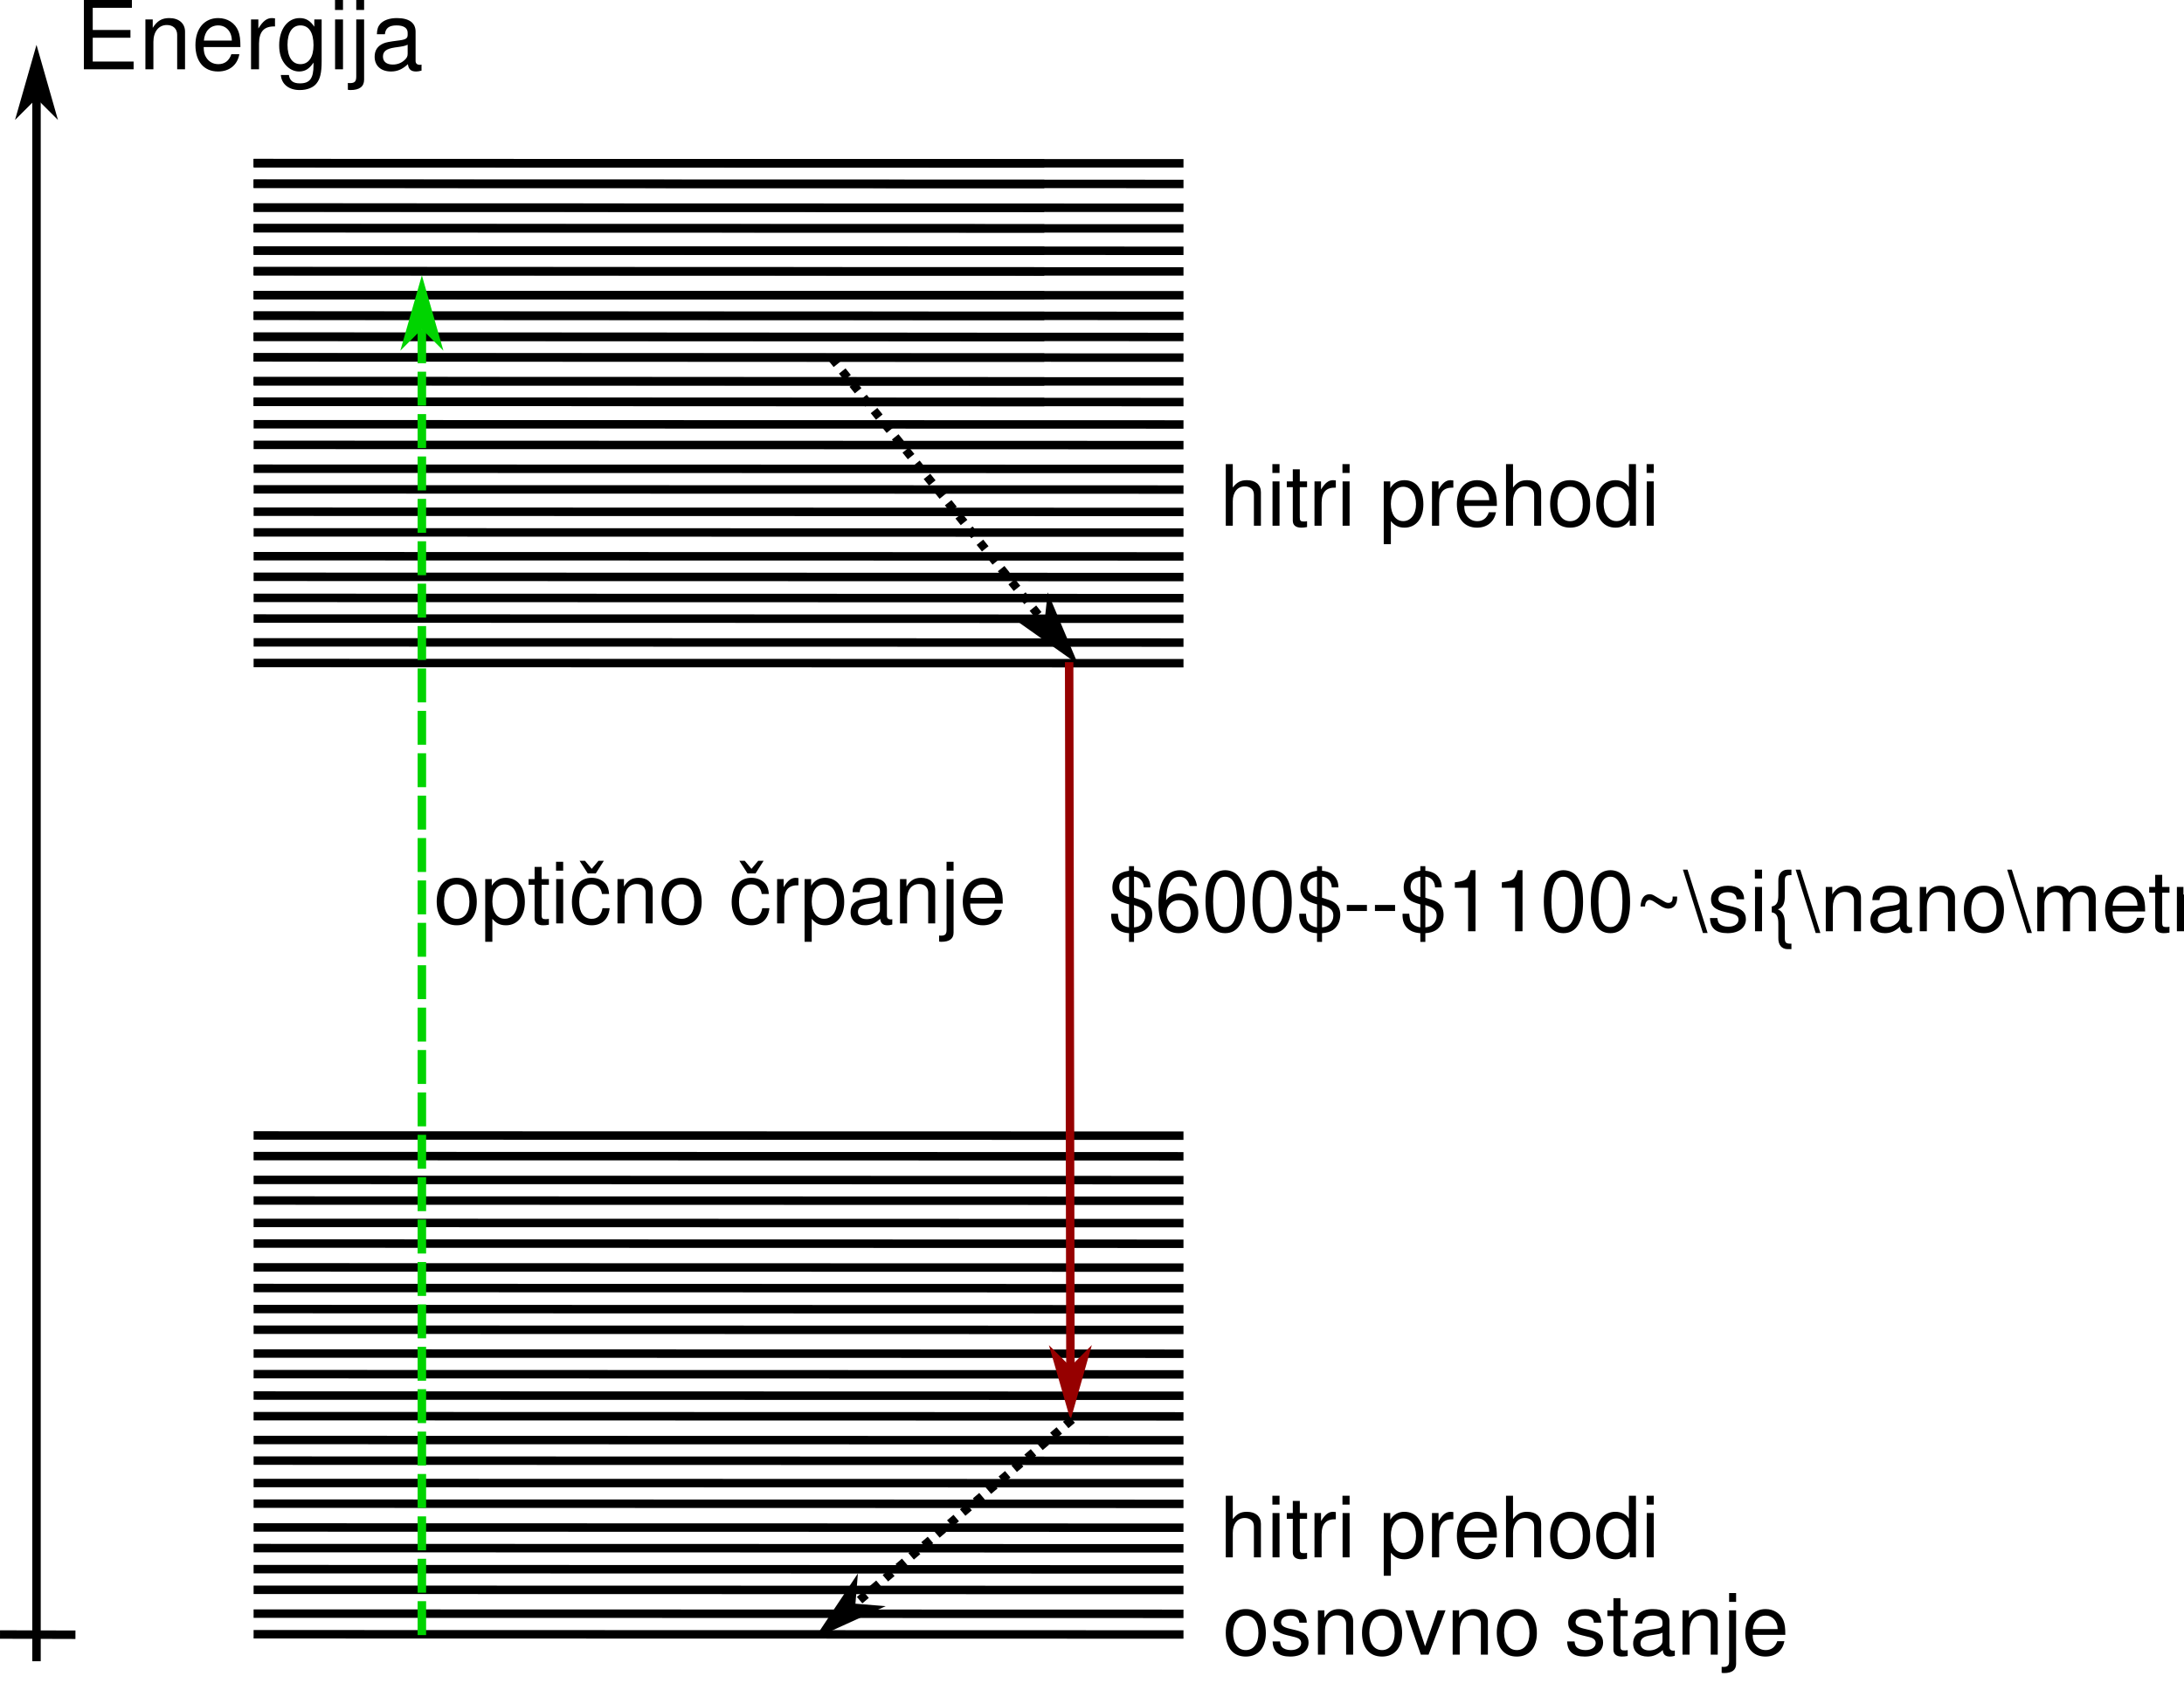
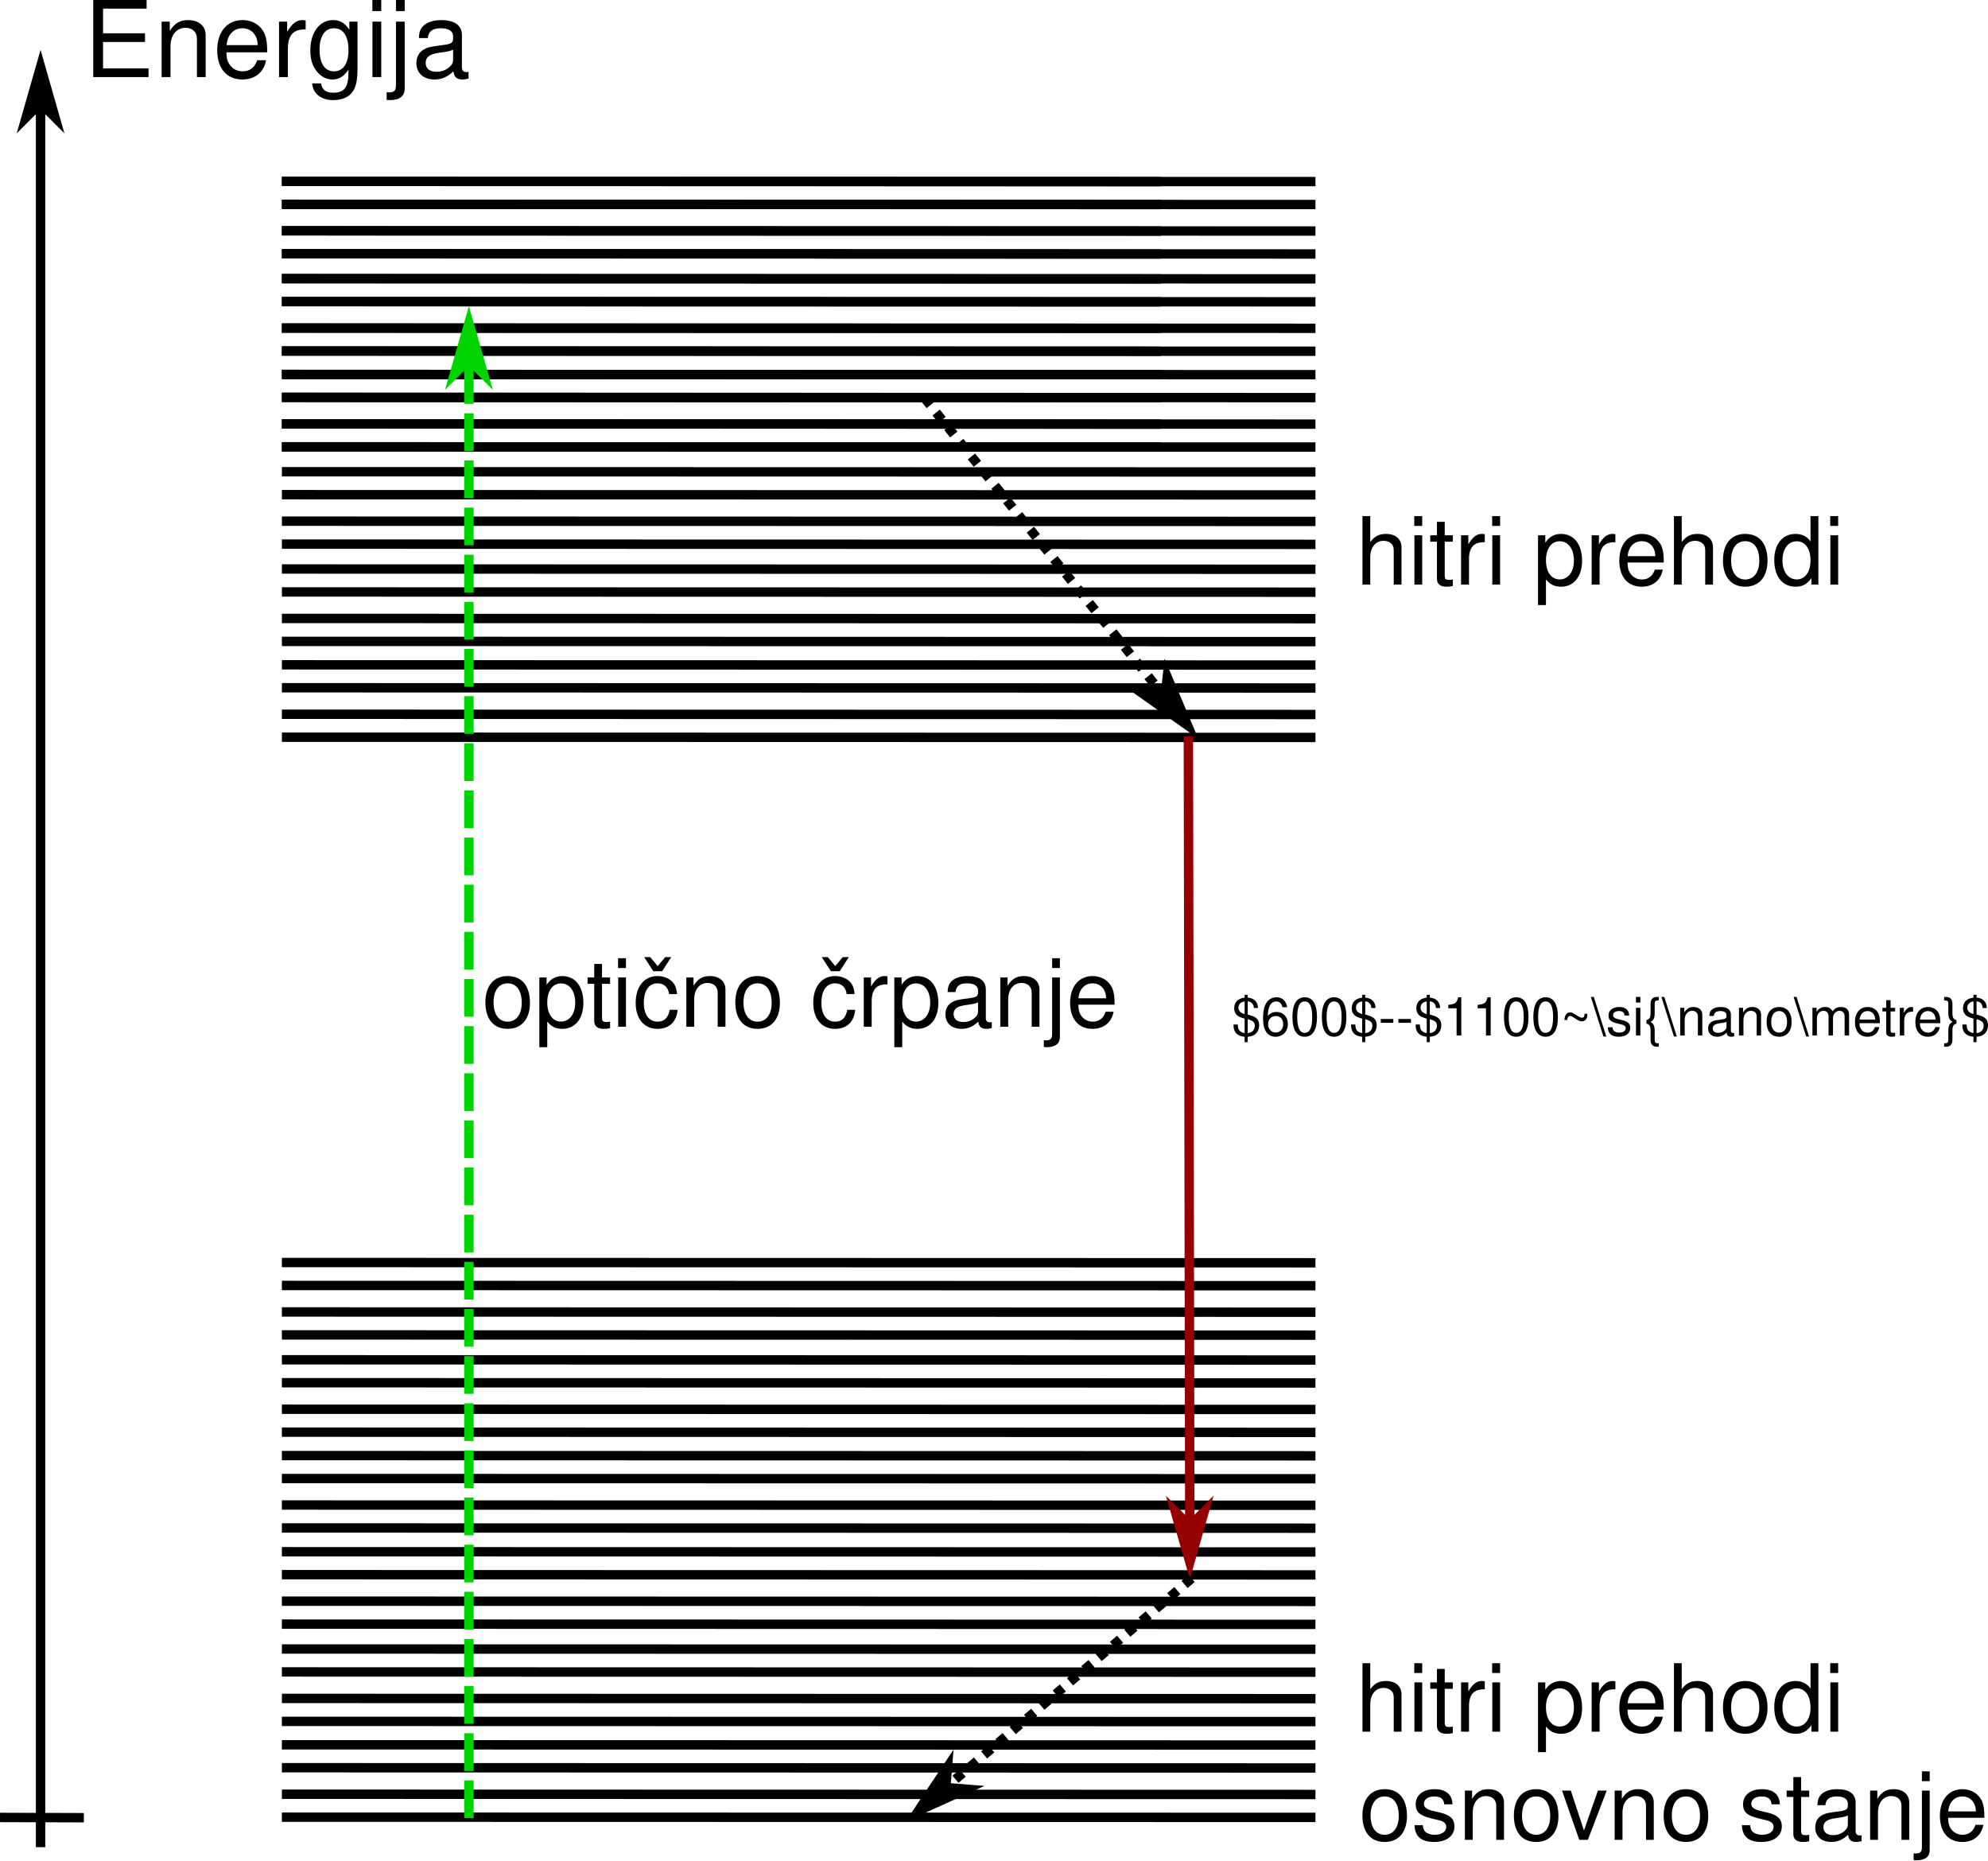
- <svg xmlns="http://www.w3.org/2000/svg" width="145.827mm" height="112.351mm" viewBox="0 0 516.711 398.095" id="svg3464" version="1.1">
+ <svg xmlns="http://www.w3.org/2000/svg" width="119.424mm" height="111.74mm" viewBox="0 0 423.156 395.929" id="svg3464" version="1.1">
  <defs id="defs3466">
    <marker orient="auto" refY="0" refX="0" id="Arrow1Mend-0-2-6" style="overflow:visible">
-       <path id="path4180-2-2-1" d="M 0,0 5,-5 -12.5,0 5,5 0,0 Z" style="fill:#550000;fill-opacity:1;fill-rule:evenodd;stroke:#550000;stroke-width:1pt;stroke-opacity:1" transform="matrix(-0.4,0,0,-0.4,-4,0)" />
+       <path id="path4180-2-2-1" d="M 0,0 5,-5 -12.5,0 5,5 Z" style="fill:#550000;fill-opacity:1;fill-rule:evenodd;stroke:#550000;stroke-width:1pt;stroke-opacity:1" transform="matrix(-0.4,0,0,-0.4,-4,0)" />
    </marker>
    <marker orient="auto" refY="0" refX="0" id="Arrow1Mend-0-2-6-9" style="overflow:visible">
-       <path id="path4180-2-2-1-3" d="M 0,0 5,-5 -12.5,0 5,5 0,0 Z" style="fill:#23f600;fill-opacity:1;fill-rule:evenodd;stroke:#23f600;stroke-width:1pt;stroke-opacity:1" transform="matrix(-0.4,0,0,-0.4,-4,0)" />
+       <path id="path4180-2-2-1-3" d="M 0,0 5,-5 -12.5,0 5,5 Z" style="fill:#23f600;fill-opacity:1;fill-rule:evenodd;stroke:#23f600;stroke-width:1pt;stroke-opacity:1" transform="matrix(-0.4,0,0,-0.4,-4,0)" />
    </marker>
    <marker orient="auto" refY="0" refX="0" id="Arrow1Mend-0-2-6-9-9" style="overflow:visible">
-       <path id="path4180-2-2-1-3-4" d="M 0,0 5,-5 -12.5,0 5,5 0,0 Z" style="fill:#960000;fill-opacity:1;fill-rule:evenodd;stroke:#960000;stroke-width:1pt;stroke-opacity:1" transform="matrix(-0.4,0,0,-0.4,-4,0)" />
+       <path id="path4180-2-2-1-3-4" d="M 0,0 5,-5 -12.5,0 5,5 Z" style="fill:#960000;fill-opacity:1;fill-rule:evenodd;stroke:#960000;stroke-width:1pt;stroke-opacity:1" transform="matrix(-0.4,0,0,-0.4,-4,0)" />
    </marker>
    <marker orient="auto" refY="0" refX="0" id="Arrow1Mend-0-2-6-9-9-0" style="overflow:visible">
-       <path id="path4180-2-2-1-3-4-3" d="M 0,0 5,-5 -12.5,0 5,5 0,0 Z" style="fill:#000000;fill-opacity:1;fill-rule:evenodd;stroke:#000000;stroke-width:1pt;stroke-opacity:1" transform="matrix(-0.4,0,0,-0.4,-4,0)" />
+       <path id="path4180-2-2-1-3-4-3" d="M 0,0 5,-5 -12.5,0 5,5 Z" style="fill:#000000;fill-opacity:1;fill-rule:evenodd;stroke:#000000;stroke-width:1pt;stroke-opacity:1" transform="matrix(-0.4,0,0,-0.4,-4,0)" />
    </marker>
    <marker orient="auto" refY="0" refX="0" id="Arrow1Mend-0-2-8" style="overflow:visible">
-       <path id="path4180-2-2-4" d="M 0,0 5,-5 -12.5,0 5,5 0,0 Z" style="fill:#000000;fill-opacity:1;fill-rule:evenodd;stroke:#000000;stroke-width:1pt;stroke-opacity:1" transform="matrix(-0.4,0,0,-0.4,-4,0)" />
+       <path id="path4180-2-2-4" d="M 0,0 5,-5 -12.5,0 5,5 Z" style="fill:#000000;fill-opacity:1;fill-rule:evenodd;stroke:#000000;stroke-width:1pt;stroke-opacity:1" transform="matrix(-0.4,0,0,-0.4,-4,0)" />
    </marker>
    <marker orient="auto" refY="0" refX="0" id="Arrow1Mend-0-2-9" style="overflow:visible">
-       <path id="path4180-2-2-7" d="M 0,0 5,-5 -12.5,0 5,5 0,0 Z" style="fill:#000000;fill-opacity:1;fill-rule:evenodd;stroke:#000000;stroke-width:1pt;stroke-opacity:1" transform="matrix(-0.4,0,0,-0.4,-4,0)" />
+       <path id="path4180-2-2-7" d="M 0,0 5,-5 -12.5,0 5,5 Z" style="fill:#000000;fill-opacity:1;fill-rule:evenodd;stroke:#000000;stroke-width:1pt;stroke-opacity:1" transform="matrix(-0.4,0,0,-0.4,-4,0)" />
    </marker>
    <marker orient="auto" refY="0" refX="0" id="Arrow1Mend-0-2" style="overflow:visible">
-       <path id="path4180-2-2" d="M 0,0 5,-5 -12.5,0 5,5 0,0 Z" style="fill:#000000;fill-opacity:1;fill-rule:evenodd;stroke:#000000;stroke-width:1pt;stroke-opacity:1" transform="matrix(-0.4,0,0,-0.4,-4,0)" />
+       <path id="path4180-2-2" d="M 0,0 5,-5 -12.5,0 5,5 Z" style="fill:#000000;fill-opacity:1;fill-rule:evenodd;stroke:#000000;stroke-width:1pt;stroke-opacity:1" transform="matrix(-0.4,0,0,-0.4,-4,0)" />
    </marker>
    <marker orient="auto" refY="0" refX="0" id="Arrow1Mend-0" style="overflow:visible">
-       <path id="path4180-2" d="M 0,0 5,-5 -12.5,0 5,5 0,0 Z" style="fill:#000000;fill-opacity:1;fill-rule:evenodd;stroke:#000000;stroke-width:1pt;stroke-opacity:1" transform="matrix(-0.4,0,0,-0.4,-4,0)" />
+       <path id="path4180-2" d="M 0,0 5,-5 -12.5,0 5,5 Z" style="fill:#000000;fill-opacity:1;fill-rule:evenodd;stroke:#000000;stroke-width:1pt;stroke-opacity:1" transform="matrix(-0.4,0,0,-0.4,-4,0)" />
    </marker>
    <marker orient="auto" refY="0" refX="0" id="Arrow1Mend-0-7" style="overflow:visible">
-       <path id="path4180-2-5" d="M 0,0 5,-5 -12.5,0 5,5 0,0 Z" style="fill:#000000;fill-opacity:1;fill-rule:evenodd;stroke:#000000;stroke-width:1pt;stroke-opacity:1" transform="matrix(-0.4,0,0,-0.4,-4,0)" />
+       <path id="path4180-2-5" d="M 0,0 5,-5 -12.5,0 5,5 Z" style="fill:#000000;fill-opacity:1;fill-rule:evenodd;stroke:#000000;stroke-width:1pt;stroke-opacity:1" transform="matrix(-0.4,0,0,-0.4,-4,0)" />
    </marker>
    <marker orient="auto" refY="0" refX="0" id="Arrow1Mend" style="overflow:visible">
-       <path id="path4180" d="M 0,0 5,-5 -12.5,0 5,5 0,0 Z" style="fill:#000000;fill-opacity:1;fill-rule:evenodd;stroke:#000000;stroke-width:1pt;stroke-opacity:1" transform="matrix(-0.4,0,0,-0.4,-4,0)" />
+       <path id="path4180" d="M 0,0 5,-5 -12.5,0 5,5 Z" style="fill:#000000;fill-opacity:1;fill-rule:evenodd;stroke:#000000;stroke-width:1pt;stroke-opacity:1" transform="matrix(-0.4,0,0,-0.4,-4,0)" />
    </marker>
    <marker orient="auto" refY="0" refX="0" id="Arrow1Mend-0-6" style="overflow:visible">
-       <path id="path4180-2-7" d="M 0,0 5,-5 -12.5,0 5,5 0,0 Z" style="fill:#00d400;fill-opacity:1;fill-rule:evenodd;stroke:#00d400;stroke-width:1pt;stroke-opacity:1" transform="matrix(-0.4,0,0,-0.4,-4,0)" />
+       <path id="path4180-2-7" d="M 0,0 5,-5 -12.5,0 5,5 Z" style="fill:#00d400;fill-opacity:1;fill-rule:evenodd;stroke:#00d400;stroke-width:1pt;stroke-opacity:1" transform="matrix(-0.4,0,0,-0.4,-4,0)" />
    </marker>
    <marker orient="auto" refY="0" refX="0" id="Arrow1Mend-0-6-5" style="overflow:visible">
-       <path id="path4180-2-7-3" d="M 0,0 5,-5 -12.5,0 5,5 0,0 Z" style="fill:#000000;fill-opacity:1;fill-rule:evenodd;stroke:#000000;stroke-width:1pt;stroke-opacity:1" transform="matrix(-0.4,0,0,-0.4,-4,0)" />
+       <path id="path4180-2-7-3" d="M 0,0 5,-5 -12.5,0 5,5 Z" style="fill:#000000;fill-opacity:1;fill-rule:evenodd;stroke:#000000;stroke-width:1pt;stroke-opacity:1" transform="matrix(-0.4,0,0,-0.4,-4,0)" />
    </marker>
    <marker orient="auto" refY="0" refX="0" id="Arrow1Mend-0-6-56" style="overflow:visible">
-       <path id="path4180-2-7-2" d="M 0,0 5,-5 -12.5,0 5,5 0,0 Z" style="fill:#000000;fill-opacity:1;fill-rule:evenodd;stroke:#000000;stroke-width:1pt;stroke-opacity:1" transform="matrix(-0.4,0,0,-0.4,-4,0)" />
+       <path id="path4180-2-7-2" d="M 0,0 5,-5 -12.5,0 5,5 Z" style="fill:#000000;fill-opacity:1;fill-rule:evenodd;stroke:#000000;stroke-width:1pt;stroke-opacity:1" transform="matrix(-0.4,0,0,-0.4,-4,0)" />
    </marker>
    <marker orient="auto" refY="0" refX="0" id="Arrow1Mend-0-2-8-1" style="overflow:visible">
-       <path id="path4180-2-2-4-2" d="M 0,0 5,-5 -12.5,0 5,5 0,0 Z" style="fill:#000000;fill-opacity:1;fill-rule:evenodd;stroke:#000000;stroke-width:1pt;stroke-opacity:1" transform="matrix(-0.4,0,0,-0.4,-4,0)" />
+       <path id="path4180-2-2-4-2" d="M 0,0 5,-5 -12.5,0 5,5 Z" style="fill:#000000;fill-opacity:1;fill-rule:evenodd;stroke:#000000;stroke-width:1pt;stroke-opacity:1" transform="matrix(-0.4,0,0,-0.4,-4,0)" />
    </marker>
    <marker orient="auto" refY="0" refX="0" id="Arrow1Mend-0-2-8-1-6" style="overflow:visible">
-       <path id="path4180-2-2-4-2-2" d="M 0,0 5,-5 -12.5,0 5,5 0,0 Z" style="fill:#000000;fill-opacity:1;fill-rule:evenodd;stroke:#000000;stroke-width:1pt;stroke-opacity:1" transform="matrix(-0.4,0,0,-0.4,-4,0)" />
+       <path id="path4180-2-2-4-2-2" d="M 0,0 5,-5 -12.5,0 5,5 Z" style="fill:#000000;fill-opacity:1;fill-rule:evenodd;stroke:#000000;stroke-width:1pt;stroke-opacity:1" transform="matrix(-0.4,0,0,-0.4,-4,0)" />
    </marker>
  </defs>
  <g id="layer1" transform="translate(-124.5515,-164.1095)">
-     <path style="fill:none;fill-rule:evenodd;stroke:#000000;stroke-width:2;stroke-linecap:butt;stroke-linejoin:miter;stroke-miterlimit:4;stroke-dasharray:none;stroke-opacity:1;marker-end:url(#Arrow1Mend)" d="m 133.186,557.239 0,-378.577" id="path4165" />
+     <path style="fill:none;fill-rule:evenodd;stroke:#000000;stroke-width:2;stroke-linecap:butt;stroke-linejoin:miter;stroke-miterlimit:4;stroke-dasharray:none;stroke-opacity:1;marker-end:url(#Arrow1Mend)" d="M 133.186,557.239 V 178.662" id="path4165" />
    <path style="fill:none;fill-rule:evenodd;stroke:#000000;stroke-width:2;stroke-linecap:butt;stroke-linejoin:miter;stroke-miterlimit:4;stroke-dasharray:none;stroke-opacity:1" d="m 124.555,550.916 17.845,0.053" id="path3333-7" />
    <g id="g3825" transform="matrix(1.175984,0,0,0.9999732,-32.4809,0.01316265)" style="stroke:#000000;stroke-opacity:1">
      <g transform="translate(5e-6,257.6493)" id="g3538-9" style="stroke:#000000;stroke-opacity:1">
        <g id="g3494-3" transform="matrix(1.759673,0,0,0.999166,-143.3706,12.19385)" style="stroke:#000000;stroke-opacity:1">
          <path id="path3333-3-6-9-6" d="m 186.355,224.707 106.313,0.053" style="fill:none;fill-rule:evenodd;stroke:#000000;stroke-width:2;stroke-linecap:butt;stroke-linejoin:miter;stroke-miterlimit:4;stroke-dasharray:none;stroke-opacity:1" />
          <path id="path3333-3-6-9-2-06" d="m 186.355,229.593 106.313,0.053" style="fill:none;fill-rule:evenodd;stroke:#000000;stroke-width:2;stroke-linecap:butt;stroke-linejoin:miter;stroke-miterlimit:4;stroke-dasharray:none;stroke-opacity:1" />
          <path id="path3333-3-6-9-7-2" d="m 186.355,235.237 106.313,0.053" style="fill:none;fill-rule:evenodd;stroke:#000000;stroke-width:2;stroke-linecap:butt;stroke-linejoin:miter;stroke-miterlimit:4;stroke-dasharray:none;stroke-opacity:1" />
          <path id="path3333-3-6-9-2-0-6" d="m 186.355,240.123 106.313,0.053" style="fill:none;fill-rule:evenodd;stroke:#000000;stroke-width:2;stroke-linecap:butt;stroke-linejoin:miter;stroke-miterlimit:4;stroke-dasharray:none;stroke-opacity:1" />
        </g>
        <g id="g3494-6-1" transform="matrix(1.759673,0,0,0.999166,-143.3706,32.89288)" style="stroke:#000000;stroke-opacity:1">
          <path id="path3333-3-6-9-75-8" d="m 186.355,224.707 106.313,0.053" style="fill:none;fill-rule:evenodd;stroke:#000000;stroke-width:2;stroke-linecap:butt;stroke-linejoin:miter;stroke-miterlimit:4;stroke-dasharray:none;stroke-opacity:1" />
          <path id="path3333-3-6-9-2-3-7" d="m 186.355,229.593 106.313,0.053" style="fill:none;fill-rule:evenodd;stroke:#000000;stroke-width:2;stroke-linecap:butt;stroke-linejoin:miter;stroke-miterlimit:4;stroke-dasharray:none;stroke-opacity:1" />
          <path id="path3333-3-6-9-7-56-9" d="m 186.355,235.237 106.313,0.053" style="fill:none;fill-rule:evenodd;stroke:#000000;stroke-width:2;stroke-linecap:butt;stroke-linejoin:miter;stroke-miterlimit:4;stroke-dasharray:none;stroke-opacity:1" />
          <path id="path3333-3-6-9-2-0-2-2" d="m 186.355,240.123 106.313,0.053" style="fill:none;fill-rule:evenodd;stroke:#000000;stroke-width:2;stroke-linecap:butt;stroke-linejoin:miter;stroke-miterlimit:4;stroke-dasharray:none;stroke-opacity:1" />
        </g>
        <g id="g3494-6-9-0" transform="matrix(1.759673,0,0,0.999166,-143.3706,53.28112)" style="stroke:#000000;stroke-opacity:1">
          <path id="path3333-3-6-9-75-1-2" d="m 186.355,224.707 106.313,0.053" style="fill:none;fill-rule:evenodd;stroke:#000000;stroke-width:2;stroke-linecap:butt;stroke-linejoin:miter;stroke-miterlimit:4;stroke-dasharray:none;stroke-opacity:1" />
          <path id="path3333-3-6-9-2-3-2-3" d="m 186.355,229.593 106.313,0.053" style="fill:none;fill-rule:evenodd;stroke:#000000;stroke-width:2;stroke-linecap:butt;stroke-linejoin:miter;stroke-miterlimit:4;stroke-dasharray:none;stroke-opacity:1" />
          <path id="path3333-3-6-9-7-56-7-7" d="m 186.355,235.237 106.313,0.053" style="fill:none;fill-rule:evenodd;stroke:#000000;stroke-width:2;stroke-linecap:butt;stroke-linejoin:miter;stroke-miterlimit:4;stroke-dasharray:none;stroke-opacity:1" />
          <path id="path3333-3-6-9-2-0-2-0-5" d="m 186.355,240.123 106.313,0.053" style="fill:none;fill-rule:evenodd;stroke:#000000;stroke-width:2;stroke-linecap:butt;stroke-linejoin:miter;stroke-miterlimit:4;stroke-dasharray:none;stroke-opacity:1" />
        </g>
      </g>
      <g transform="translate(4.5889183e-6,196.097)" id="g3538-9-9" style="stroke:#000000;stroke-opacity:1">
        <g id="g3494-3-2" transform="matrix(1.759673,0,0,0.999166,-143.3706,12.19385)" style="stroke:#000000;stroke-opacity:1">
          <path id="path3333-3-6-9-6-2" d="m 186.355,224.707 106.313,0.053" style="fill:none;fill-rule:evenodd;stroke:#000000;stroke-width:2;stroke-linecap:butt;stroke-linejoin:miter;stroke-miterlimit:4;stroke-dasharray:none;stroke-opacity:1" />
          <path id="path3333-3-6-9-2-06-8" d="m 186.355,229.593 106.313,0.053" style="fill:none;fill-rule:evenodd;stroke:#000000;stroke-width:2;stroke-linecap:butt;stroke-linejoin:miter;stroke-miterlimit:4;stroke-dasharray:none;stroke-opacity:1" />
          <path id="path3333-3-6-9-7-2-9" d="m 186.355,235.237 106.313,0.053" style="fill:none;fill-rule:evenodd;stroke:#000000;stroke-width:2;stroke-linecap:butt;stroke-linejoin:miter;stroke-miterlimit:4;stroke-dasharray:none;stroke-opacity:1" />
          <path id="path3333-3-6-9-2-0-6-7" d="m 186.355,240.123 106.313,0.053" style="fill:none;fill-rule:evenodd;stroke:#000000;stroke-width:2;stroke-linecap:butt;stroke-linejoin:miter;stroke-miterlimit:4;stroke-dasharray:none;stroke-opacity:1" />
        </g>
        <g id="g3494-6-1-3" transform="matrix(1.759673,0,0,0.999166,-143.3706,32.89288)" style="stroke:#000000;stroke-opacity:1">
          <path id="path3333-3-6-9-75-8-6" d="m 186.355,224.707 106.313,0.053" style="fill:none;fill-rule:evenodd;stroke:#000000;stroke-width:2;stroke-linecap:butt;stroke-linejoin:miter;stroke-miterlimit:4;stroke-dasharray:none;stroke-opacity:1" />
          <path id="path3333-3-6-9-2-3-7-1" d="m 186.355,229.593 106.313,0.053" style="fill:none;fill-rule:evenodd;stroke:#000000;stroke-width:2;stroke-linecap:butt;stroke-linejoin:miter;stroke-miterlimit:4;stroke-dasharray:none;stroke-opacity:1" />
          <path id="path3333-3-6-9-7-56-9-2" d="m 186.355,235.237 106.313,0.053" style="fill:none;fill-rule:evenodd;stroke:#000000;stroke-width:2;stroke-linecap:butt;stroke-linejoin:miter;stroke-miterlimit:4;stroke-dasharray:none;stroke-opacity:1" />
          <path id="path3333-3-6-9-2-0-2-2-9" d="m 186.355,240.123 106.313,0.053" style="fill:none;fill-rule:evenodd;stroke:#000000;stroke-width:2;stroke-linecap:butt;stroke-linejoin:miter;stroke-miterlimit:4;stroke-dasharray:none;stroke-opacity:1" />
        </g>
        <g id="g3494-6-9-0-3" transform="matrix(1.759673,0,0,0.999166,-143.3706,53.28112)" style="stroke:#000000;stroke-opacity:1">
          <path id="path3333-3-6-9-75-1-2-1" d="m 186.355,224.707 106.313,0.053" style="fill:none;fill-rule:evenodd;stroke:#000000;stroke-width:2;stroke-linecap:butt;stroke-linejoin:miter;stroke-miterlimit:4;stroke-dasharray:none;stroke-opacity:1" />
          <path id="path3333-3-6-9-2-3-2-3-9" d="m 186.355,229.593 106.313,0.053" style="fill:none;fill-rule:evenodd;stroke:#000000;stroke-width:2;stroke-linecap:butt;stroke-linejoin:miter;stroke-miterlimit:4;stroke-dasharray:none;stroke-opacity:1" />
          <path id="path3333-3-6-9-7-56-7-7-4" d="m 186.355,235.237 106.313,0.053" style="fill:none;fill-rule:evenodd;stroke:#000000;stroke-width:2;stroke-linecap:butt;stroke-linejoin:miter;stroke-miterlimit:4;stroke-dasharray:none;stroke-opacity:1" />
          <path id="path3333-3-6-9-2-0-2-0-5-7" d="m 186.355,240.123 106.313,0.053" style="fill:none;fill-rule:evenodd;stroke:#000000;stroke-width:2;stroke-linecap:butt;stroke-linejoin:miter;stroke-miterlimit:4;stroke-dasharray:none;stroke-opacity:1" />
        </g>
      </g>
    </g>
-     <g id="g3906" style="stroke:#000000;stroke-opacity:1;fill:#000000">
-       <g transform="matrix(1.759673,0,0,0.999166,-143.3706,-21.80615)" id="g3494" style="stroke:#000000;stroke-opacity:1;fill:#000000">
+     <g id="g3906" style="fill:#000000;stroke:#000000;stroke-opacity:1">
+       <g transform="matrix(1.759673,0,0,0.999166,-143.3706,-21.80615)" id="g3494" style="fill:#000000;stroke:#000000;stroke-opacity:1">
        <path style="fill:#000000;fill-rule:evenodd;stroke:#000000;stroke-width:2;stroke-linecap:butt;stroke-linejoin:miter;stroke-miterlimit:4;stroke-dasharray:none;stroke-opacity:1" d="m 186.355,224.707 106.313,0.053" id="path3333-3-6-9" />
        <path style="fill:#000000;fill-rule:evenodd;stroke:#000000;stroke-width:2;stroke-linecap:butt;stroke-linejoin:miter;stroke-miterlimit:4;stroke-dasharray:none;stroke-opacity:1" d="m 186.355,229.593 106.313,0.053" id="path3333-3-6-9-2" />
        <path style="fill:#000000;fill-rule:evenodd;stroke:#000000;stroke-width:2;stroke-linecap:butt;stroke-linejoin:miter;stroke-miterlimit:4;stroke-dasharray:none;stroke-opacity:1" d="m 186.355,235.237 106.313,0.053" id="path3333-3-6-9-7" />
        <path style="fill:#000000;fill-rule:evenodd;stroke:#000000;stroke-width:2;stroke-linecap:butt;stroke-linejoin:miter;stroke-miterlimit:4;stroke-dasharray:none;stroke-opacity:1" d="m 186.355,240.123 106.313,0.053" id="path3333-3-6-9-2-0" />
      </g>
-       <g transform="matrix(1.759673,0,0,0.999166,-143.3706,-1.107122)" id="g3494-6" style="stroke:#000000;stroke-opacity:1;fill:#000000">
+       <g transform="matrix(1.759673,0,0,0.999166,-143.3706,-1.107122)" id="g3494-6" style="fill:#000000;stroke:#000000;stroke-opacity:1">
        <path style="fill:#000000;fill-rule:evenodd;stroke:#000000;stroke-width:2;stroke-linecap:butt;stroke-linejoin:miter;stroke-miterlimit:4;stroke-dasharray:none;stroke-opacity:1" d="m 186.355,224.707 106.313,0.053" id="path3333-3-6-9-75" />
        <path style="fill:#000000;fill-rule:evenodd;stroke:#000000;stroke-width:2;stroke-linecap:butt;stroke-linejoin:miter;stroke-miterlimit:4;stroke-dasharray:none;stroke-opacity:1" d="m 186.355,229.593 106.313,0.053" id="path3333-3-6-9-2-3" />
        <path style="fill:#000000;fill-rule:evenodd;stroke:#000000;stroke-width:2;stroke-linecap:butt;stroke-linejoin:miter;stroke-miterlimit:4;stroke-dasharray:none;stroke-opacity:1" d="m 186.355,235.237 106.313,0.053" id="path3333-3-6-9-7-56" />
        <path style="fill:#000000;fill-rule:evenodd;stroke:#000000;stroke-width:2;stroke-linecap:butt;stroke-linejoin:miter;stroke-miterlimit:4;stroke-dasharray:none;stroke-opacity:1" d="m 186.355,240.123 106.313,0.053" id="path3333-3-6-9-2-0-2" />
      </g>
-       <g transform="matrix(1.759673,0,0,0.999166,-143.3706,19.28112)" id="g3494-6-9" style="stroke:#000000;stroke-opacity:1;fill:#000000">
+       <g transform="matrix(1.759673,0,0,0.999166,-143.3706,19.28112)" id="g3494-6-9" style="fill:#000000;stroke:#000000;stroke-opacity:1">
        <path style="fill:#000000;fill-rule:evenodd;stroke:#000000;stroke-width:2;stroke-linecap:butt;stroke-linejoin:miter;stroke-miterlimit:4;stroke-dasharray:none;stroke-opacity:1" d="m 186.355,224.707 106.313,0.053" id="path3333-3-6-9-75-1" />
        <path style="fill:#000000;fill-rule:evenodd;stroke:#000000;stroke-width:2;stroke-linecap:butt;stroke-linejoin:miter;stroke-miterlimit:4;stroke-dasharray:none;stroke-opacity:1" d="m 186.355,229.593 106.313,0.053" id="path3333-3-6-9-2-3-2" />
        <path style="fill:#000000;fill-rule:evenodd;stroke:#000000;stroke-width:2;stroke-linecap:butt;stroke-linejoin:miter;stroke-miterlimit:4;stroke-dasharray:none;stroke-opacity:1" d="m 186.355,235.237 106.313,0.053" id="path3333-3-6-9-7-56-7" />
        <path style="fill:#000000;fill-rule:evenodd;stroke:#000000;stroke-width:2;stroke-linecap:butt;stroke-linejoin:miter;stroke-miterlimit:4;stroke-dasharray:none;stroke-opacity:1" d="m 186.355,240.123 106.313,0.053" id="path3333-3-6-9-2-0-2-0" />
      </g>
-       <g id="g3675" transform="matrix(1.175984,0,0,1.000158,-32.47813,-34.04687)" style="stroke:#000000;stroke-opacity:1;fill:#000000">
-         <g transform="matrix(1.759673,0,0,0.999166,-143.3706,12.19385)" id="g3677" style="stroke:#000000;stroke-opacity:1;fill:#000000">
+       <g id="g3675" transform="matrix(1.175984,0,0,1.000158,-32.47813,-34.04687)" style="fill:#000000;stroke:#000000;stroke-opacity:1">
+         <g transform="matrix(1.759673,0,0,0.999166,-143.3706,12.19385)" id="g3677" style="fill:#000000;stroke:#000000;stroke-opacity:1">
          <path style="fill:#000000;fill-rule:evenodd;stroke:#000000;stroke-width:2;stroke-linecap:butt;stroke-linejoin:miter;stroke-miterlimit:4;stroke-dasharray:none;stroke-opacity:1" d="m 186.355,224.707 106.313,0.053" id="path3679" />
          <path style="fill:#000000;fill-rule:evenodd;stroke:#000000;stroke-width:2;stroke-linecap:butt;stroke-linejoin:miter;stroke-miterlimit:4;stroke-dasharray:none;stroke-opacity:1" d="m 186.355,229.593 106.313,0.053" id="path3681" />
          <path style="fill:#000000;fill-rule:evenodd;stroke:#000000;stroke-width:2;stroke-linecap:butt;stroke-linejoin:miter;stroke-miterlimit:4;stroke-dasharray:none;stroke-opacity:1" d="m 186.355,235.237 106.313,0.053" id="path3683" />
          <path style="fill:#000000;fill-rule:evenodd;stroke:#000000;stroke-width:2;stroke-linecap:butt;stroke-linejoin:miter;stroke-miterlimit:4;stroke-dasharray:none;stroke-opacity:1" d="m 186.355,240.123 106.313,0.053" id="path3685" />
        </g>
-         <g transform="matrix(1.759673,0,0,0.999166,-143.3706,32.89288)" id="g3687" style="stroke:#000000;stroke-opacity:1;fill:#000000">
+         <g transform="matrix(1.759673,0,0,0.999166,-143.3706,32.89288)" id="g3687" style="fill:#000000;stroke:#000000;stroke-opacity:1">
          <path style="fill:#000000;fill-rule:evenodd;stroke:#000000;stroke-width:2;stroke-linecap:butt;stroke-linejoin:miter;stroke-miterlimit:4;stroke-dasharray:none;stroke-opacity:1" d="m 186.355,224.707 106.313,0.053" id="path3689" />
          <path style="fill:#000000;fill-rule:evenodd;stroke:#000000;stroke-width:2;stroke-linecap:butt;stroke-linejoin:miter;stroke-miterlimit:4;stroke-dasharray:none;stroke-opacity:1" d="m 186.355,229.593 106.313,0.053" id="path3691" />
          <path style="fill:#000000;fill-rule:evenodd;stroke:#000000;stroke-width:2;stroke-linecap:butt;stroke-linejoin:miter;stroke-miterlimit:4;stroke-dasharray:none;stroke-opacity:1" d="m 186.355,235.237 106.313,0.053" id="path3693" />
          <path style="fill:#000000;fill-rule:evenodd;stroke:#000000;stroke-width:2;stroke-linecap:butt;stroke-linejoin:miter;stroke-miterlimit:4;stroke-dasharray:none;stroke-opacity:1" d="m 186.355,240.123 106.313,0.053" id="path3695" />
        </g>
-         <g transform="matrix(1.759673,0,0,0.999166,-143.3706,53.28112)" id="g3697" style="stroke:#000000;stroke-opacity:1;fill:#000000">
+         <g transform="matrix(1.759673,0,0,0.999166,-143.3706,53.28112)" id="g3697" style="fill:#000000;stroke:#000000;stroke-opacity:1">
          <path style="fill:#000000;fill-rule:evenodd;stroke:#000000;stroke-width:2;stroke-linecap:butt;stroke-linejoin:miter;stroke-miterlimit:4;stroke-dasharray:none;stroke-opacity:1" d="m 186.355,224.707 106.313,0.053" id="path3699" />
          <path style="fill:#000000;fill-rule:evenodd;stroke:#000000;stroke-width:2;stroke-linecap:butt;stroke-linejoin:miter;stroke-miterlimit:4;stroke-dasharray:none;stroke-opacity:1" d="m 186.355,229.593 106.313,0.053" id="path3701" />
          <path style="fill:#000000;fill-rule:evenodd;stroke:#000000;stroke-width:2;stroke-linecap:butt;stroke-linejoin:miter;stroke-miterlimit:4;stroke-dasharray:none;stroke-opacity:1" d="m 186.355,235.237 106.313,0.053" id="path3703" />
          <path style="fill:#000000;fill-rule:evenodd;stroke:#000000;stroke-width:2;stroke-linecap:butt;stroke-linejoin:miter;stroke-miterlimit:4;stroke-dasharray:none;stroke-opacity:1" d="m 186.355,240.123 106.313,0.053" id="path3705" />
        </g>
      </g>
-       <g id="g3675-8" transform="matrix(1.175984,0,0,1.000158,-32.47813,27.75571)" style="stroke:#000000;stroke-opacity:1;fill:#000000">
-         <g transform="matrix(1.759673,0,0,0.999166,-143.3706,12.19385)" id="g3677-4" style="stroke:#000000;stroke-opacity:1;fill:#000000">
+       <g id="g3675-8" transform="matrix(1.175984,0,0,1.000158,-32.47813,27.75571)" style="fill:#000000;stroke:#000000;stroke-opacity:1">
+         <g transform="matrix(1.759673,0,0,0.999166,-143.3706,12.19385)" id="g3677-4" style="fill:#000000;stroke:#000000;stroke-opacity:1">
          <path style="fill:#000000;fill-rule:evenodd;stroke:#000000;stroke-width:2;stroke-linecap:butt;stroke-linejoin:miter;stroke-miterlimit:4;stroke-dasharray:none;stroke-opacity:1" d="m 186.355,224.707 106.313,0.053" id="path3679-5" />
          <path style="fill:#000000;fill-rule:evenodd;stroke:#000000;stroke-width:2;stroke-linecap:butt;stroke-linejoin:miter;stroke-miterlimit:4;stroke-dasharray:none;stroke-opacity:1" d="m 186.355,229.593 106.313,0.053" id="path3681-0" />
          <path style="fill:#000000;fill-rule:evenodd;stroke:#000000;stroke-width:2;stroke-linecap:butt;stroke-linejoin:miter;stroke-miterlimit:4;stroke-dasharray:none;stroke-opacity:1" d="m 186.355,235.237 106.313,0.053" id="path3683-3" />
          <path style="fill:#000000;fill-rule:evenodd;stroke:#000000;stroke-width:2;stroke-linecap:butt;stroke-linejoin:miter;stroke-miterlimit:4;stroke-dasharray:none;stroke-opacity:1" d="m 186.355,240.123 106.313,0.053" id="path3685-6" />
        </g>
-         <g transform="matrix(1.759673,0,0,0.999166,-143.3706,32.89288)" id="g3687-1" style="stroke:#000000;stroke-opacity:1;fill:#000000">
+         <g transform="matrix(1.759673,0,0,0.999166,-143.3706,32.89288)" id="g3687-1" style="fill:#000000;stroke:#000000;stroke-opacity:1">
          <path style="fill:#000000;fill-rule:evenodd;stroke:#000000;stroke-width:2;stroke-linecap:butt;stroke-linejoin:miter;stroke-miterlimit:4;stroke-dasharray:none;stroke-opacity:1" d="m 186.355,224.707 106.313,0.053" id="path3689-0" />
          <path style="fill:#000000;fill-rule:evenodd;stroke:#000000;stroke-width:2;stroke-linecap:butt;stroke-linejoin:miter;stroke-miterlimit:4;stroke-dasharray:none;stroke-opacity:1" d="m 186.355,229.593 106.313,0.053" id="path3691-6" />
          <path style="fill:#000000;fill-rule:evenodd;stroke:#000000;stroke-width:2;stroke-linecap:butt;stroke-linejoin:miter;stroke-miterlimit:4;stroke-dasharray:none;stroke-opacity:1" d="m 186.355,235.237 106.313,0.053" id="path3693-3" />
          <path style="fill:#000000;fill-rule:evenodd;stroke:#000000;stroke-width:2;stroke-linecap:butt;stroke-linejoin:miter;stroke-miterlimit:4;stroke-dasharray:none;stroke-opacity:1" d="m 186.355,240.123 106.313,0.053" id="path3695-2" />
        </g>
-         <g transform="matrix(1.759673,0,0,0.999166,-143.3706,53.28112)" id="g3697-0" style="stroke:#000000;stroke-opacity:1;fill:#000000">
+         <g transform="matrix(1.759673,0,0,0.999166,-143.3706,53.28112)" id="g3697-0" style="fill:#000000;stroke:#000000;stroke-opacity:1">
          <path style="fill:#000000;fill-rule:evenodd;stroke:#000000;stroke-width:2;stroke-linecap:butt;stroke-linejoin:miter;stroke-miterlimit:4;stroke-dasharray:none;stroke-opacity:1" d="m 186.355,224.707 106.313,0.053" id="path3699-6" />
          <path style="fill:#000000;fill-rule:evenodd;stroke:#000000;stroke-width:2;stroke-linecap:butt;stroke-linejoin:miter;stroke-miterlimit:4;stroke-dasharray:none;stroke-opacity:1" d="m 186.355,229.593 106.313,0.053" id="path3701-1" />
          <path style="fill:#000000;fill-rule:evenodd;stroke:#000000;stroke-width:2;stroke-linecap:butt;stroke-linejoin:miter;stroke-miterlimit:4;stroke-dasharray:none;stroke-opacity:1" d="m 186.355,235.237 106.313,0.053" id="path3703-5" />
          <path style="fill:#000000;fill-rule:evenodd;stroke:#000000;stroke-width:2;stroke-linecap:butt;stroke-linejoin:miter;stroke-miterlimit:4;stroke-dasharray:none;stroke-opacity:1" d="m 186.355,240.123 106.313,0.053" id="path3705-5" />
        </g>
      </g>
    </g>
    <path style="fill:#960000;fill-opacity:1;fill-rule:evenodd;stroke:#960000;stroke-width:2;stroke-linecap:butt;stroke-linejoin:miter;stroke-miterlimit:4;stroke-dasharray:none;stroke-dashoffset:0;stroke-opacity:1;marker-end:url(#Arrow1Mend-0-2-6-9-9)" d="m 377.502,320.82 0.316,175.441" id="path4165-3-8-2-1-7" />
    <path style="fill:#000000;fill-rule:evenodd;stroke:#000000;stroke-width:2;stroke-linecap:butt;stroke-linejoin:miter;stroke-miterlimit:4;stroke-dasharray:2, 2;stroke-dashoffset:0;stroke-opacity:1;marker-end:url(#Arrow1Mend-0-2-8-1-6)" d="m 321.31,248.789 55.829,69.45" id="path4165-3-8-5-6" />
    <path style="fill:none;fill-rule:evenodd;stroke:#000000;stroke-width:2;stroke-linecap:butt;stroke-linejoin:miter;stroke-miterlimit:4;stroke-dasharray:2, 2;stroke-dashoffset:0;stroke-opacity:1;marker-end:url(#Arrow1Mend-0-2-8-1)" d="m 378.213,500.036 -57.943,49.26" id="path4165-3-8-5" />
-     <path style="fill:none;fill-rule:evenodd;stroke:#00d400;stroke-width:2.007;stroke-linecap:butt;stroke-linejoin:miter;stroke-miterlimit:4;stroke-dasharray:8.026, 2.007;stroke-dashoffset:0;stroke-opacity:1;marker-end:url(#Arrow1Mend-0-6)" d="m 224.36,551.053 0,-317.837" id="path4165-3" />
+     <path style="fill:none;fill-rule:evenodd;stroke:#00d400;stroke-width:2.007;stroke-linecap:butt;stroke-linejoin:miter;stroke-miterlimit:4;stroke-dasharray:8.026, 2.007;stroke-dashoffset:0;stroke-opacity:1;marker-end:url(#Arrow1Mend-0-6)" d="M 224.36,551.053 V 233.217" id="path4165-3" />
    <text xml:space="preserve" style="font-style:normal;font-variant:normal;font-weight:normal;font-stretch:normal;line-height:0%;font-family:'Nimbus Sans L';-inkscape-font-specification:Sans;letter-spacing:0px;word-spacing:0px;fill:#000000;fill-opacity:1;stroke:none;stroke-width:1px;stroke-linecap:butt;stroke-linejoin:miter;stroke-opacity:1" x="142.366" y="180.512" id="text12643">
      <tspan id="tspan12645" x="142.366" y="180.512" style="font-size:22.5px;line-height:1.25">Energija</tspan>
    </text>
    <text xml:space="preserve" style="font-style:normal;font-variant:normal;font-weight:normal;font-stretch:normal;line-height:0%;font-family:'Nimbus Sans L';-inkscape-font-specification:Sans;letter-spacing:0px;word-spacing:0px;fill:#000000;fill-opacity:1;stroke:none;stroke-width:1px;stroke-linecap:butt;stroke-linejoin:miter;stroke-opacity:1" x="413.832" y="555.679" id="text12731">
      <tspan id="tspan12733" x="413.832" y="555.679" style="font-size:20px;line-height:1.25">osnovno stanje</tspan>
    </text>
    <text xml:space="preserve" style="font-style:normal;font-variant:normal;font-weight:normal;font-stretch:normal;line-height:0%;font-family:'Nimbus Sans L';-inkscape-font-specification:Sans;letter-spacing:0px;word-spacing:0px;fill:#000000;fill-opacity:1;stroke:none;stroke-width:1px;stroke-linecap:butt;stroke-linejoin:miter;stroke-opacity:1" x="227.152" y="382.627" id="text12647-1-6-2-5">
      <tspan x="227.152" y="382.627" style="font-size:20px;line-height:1.25" id="tspan12743">optično črpanje</tspan>
    </text>
    <text xml:space="preserve" style="font-style:normal;font-variant:normal;font-weight:normal;font-stretch:normal;line-height:0%;font-family:'Nimbus Sans L';-inkscape-font-specification:Sans;letter-spacing:0px;word-spacing:0px;fill:#000000;fill-opacity:1;stroke:none;stroke-width:1px;stroke-linecap:butt;stroke-linejoin:miter;stroke-opacity:1" x="413.152" y="532.653" id="text12647-1-6-2-5-8">
      <tspan x="413.152" y="532.653" style="font-size:20px;line-height:1.25" id="tspan12743-8">hitri prehodi</tspan>
    </text>
    <text xml:space="preserve" style="font-style:normal;font-variant:normal;font-weight:normal;font-stretch:normal;line-height:0%;font-family:'Nimbus Sans L';-inkscape-font-specification:Sans;letter-spacing:0px;word-spacing:0px;fill:#000000;fill-opacity:1;stroke:none;stroke-width:1px;stroke-linecap:butt;stroke-linejoin:miter;stroke-opacity:1" x="413.152" y="288.524" id="text12647-1-6-2-5-8-4">
      <tspan x="413.152" y="288.524" style="font-size:20px;line-height:1.25" id="tspan12743-8-7">hitri prehodi</tspan>
    </text>
    <text xml:space="preserve" style="font-style:normal;font-variant:normal;font-weight:normal;font-stretch:normal;line-height:0%;font-family:'Nimbus Sans L';-inkscape-font-specification:Sans;letter-spacing:0px;word-spacing:0px;fill:#000000;fill-opacity:1;stroke:none;stroke-width:1px;stroke-linecap:butt;stroke-linejoin:miter;stroke-opacity:1" x="386.664" y="384.49" id="text12647-1-6-2-5-8-4-6">
-       <tspan x="386.664" y="384.49" style="font-size:20px;line-height:1.25" id="tspan12743-8-7-5">$600$--$1100~\si{\nano\metre}$</tspan>
+       <tspan x="386.664" y="384.49" style="font-size:11.25px;line-height:1.25" id="tspan12743-8-7-5">$600$--$1100~\si{\nano\metre}$</tspan>
    </text>
  </g>
</svg>
